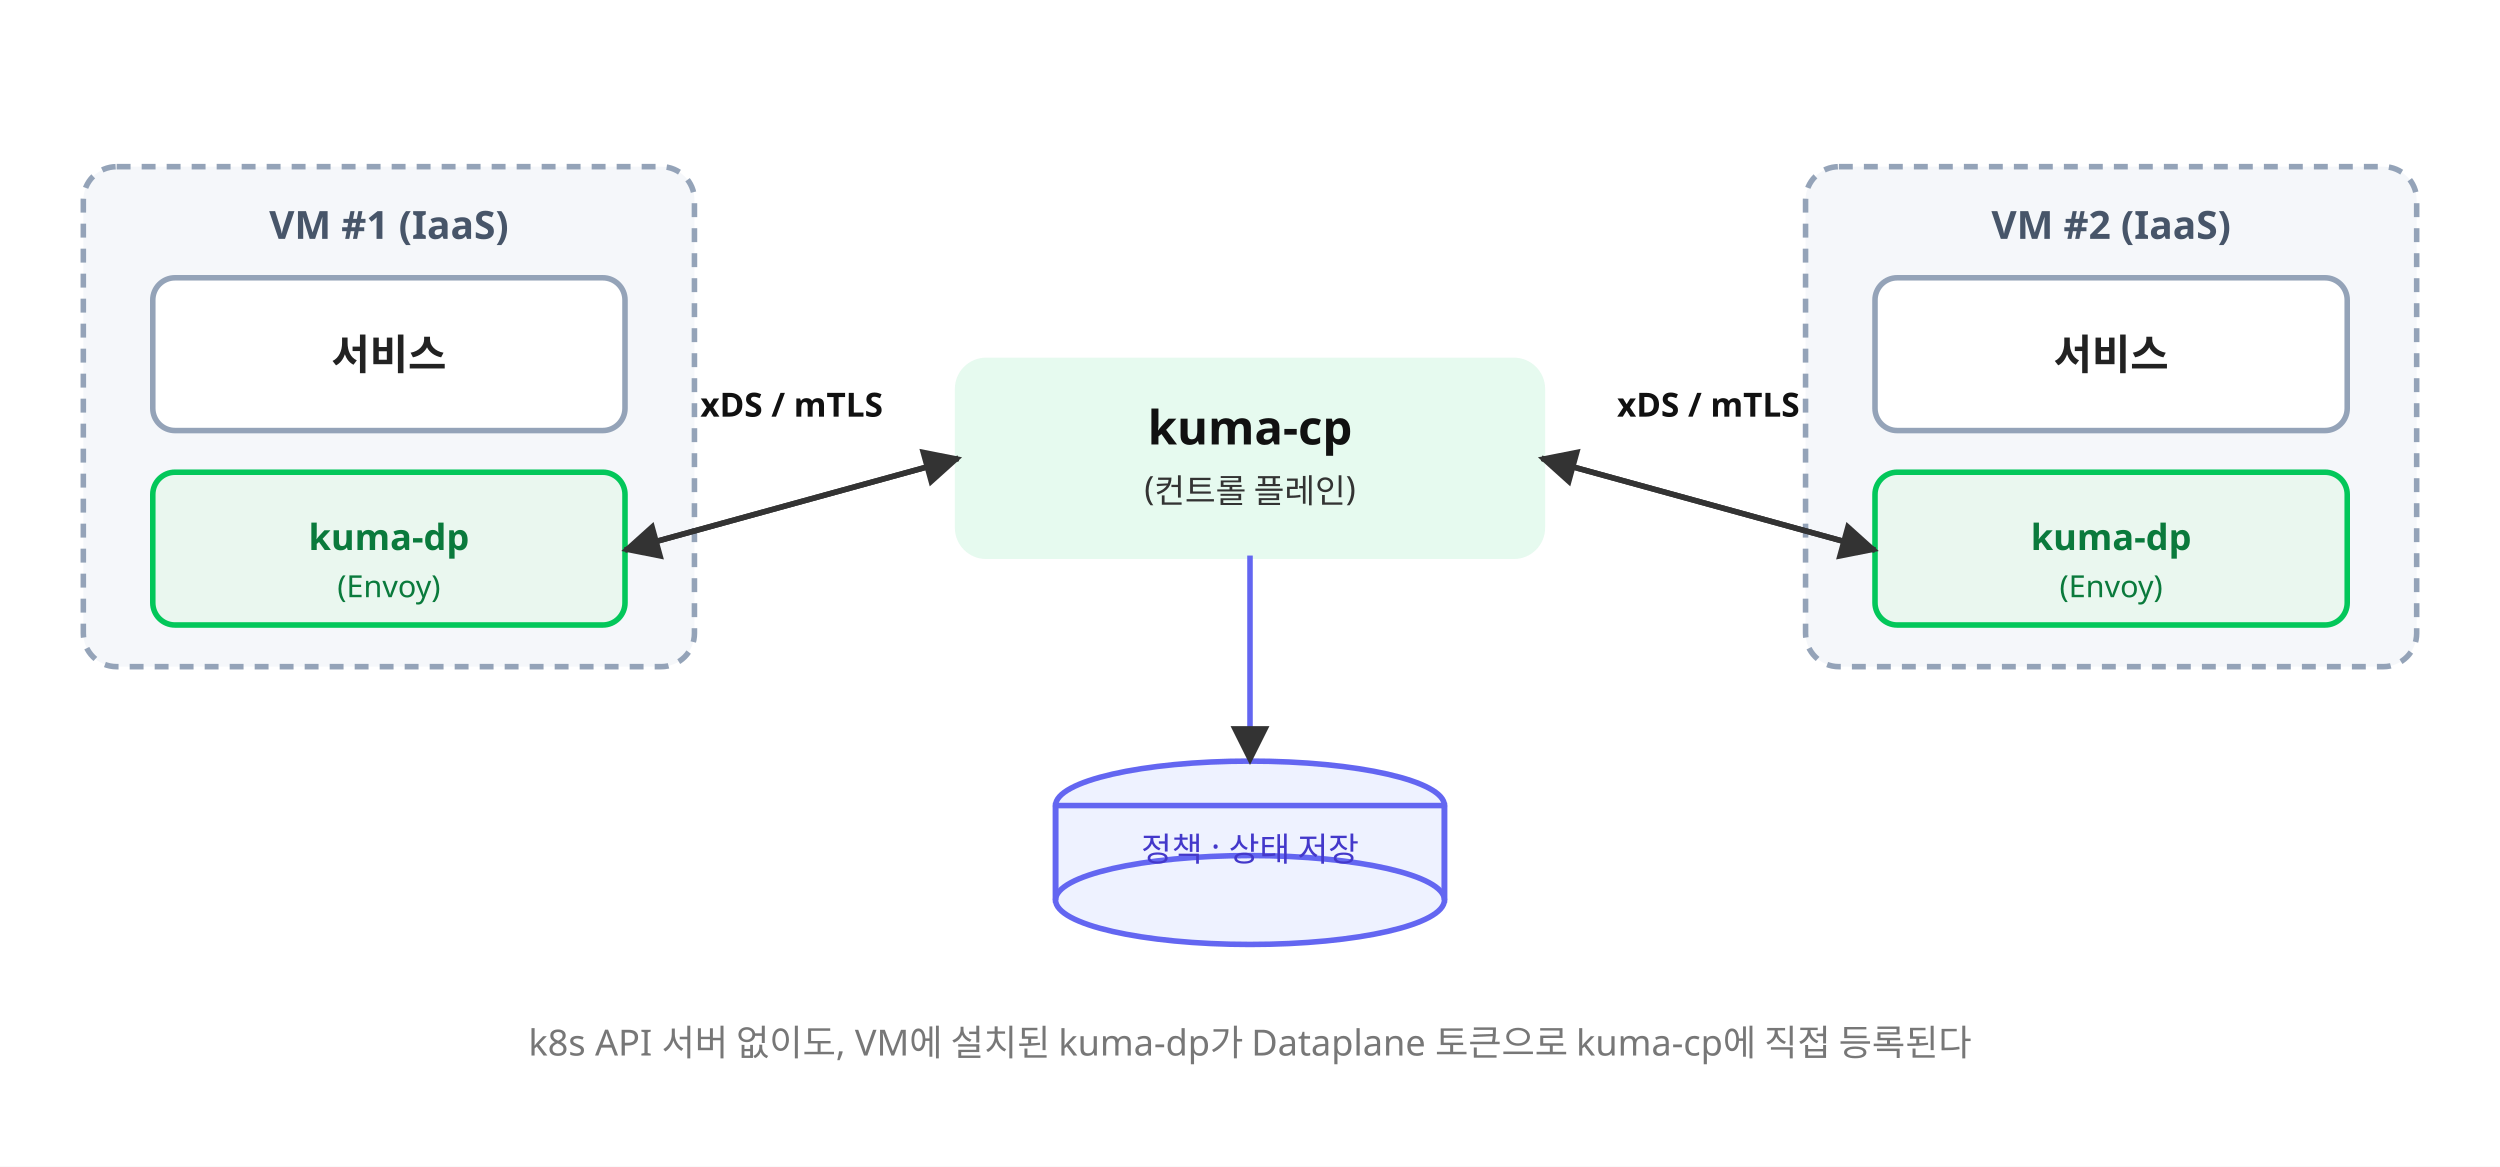
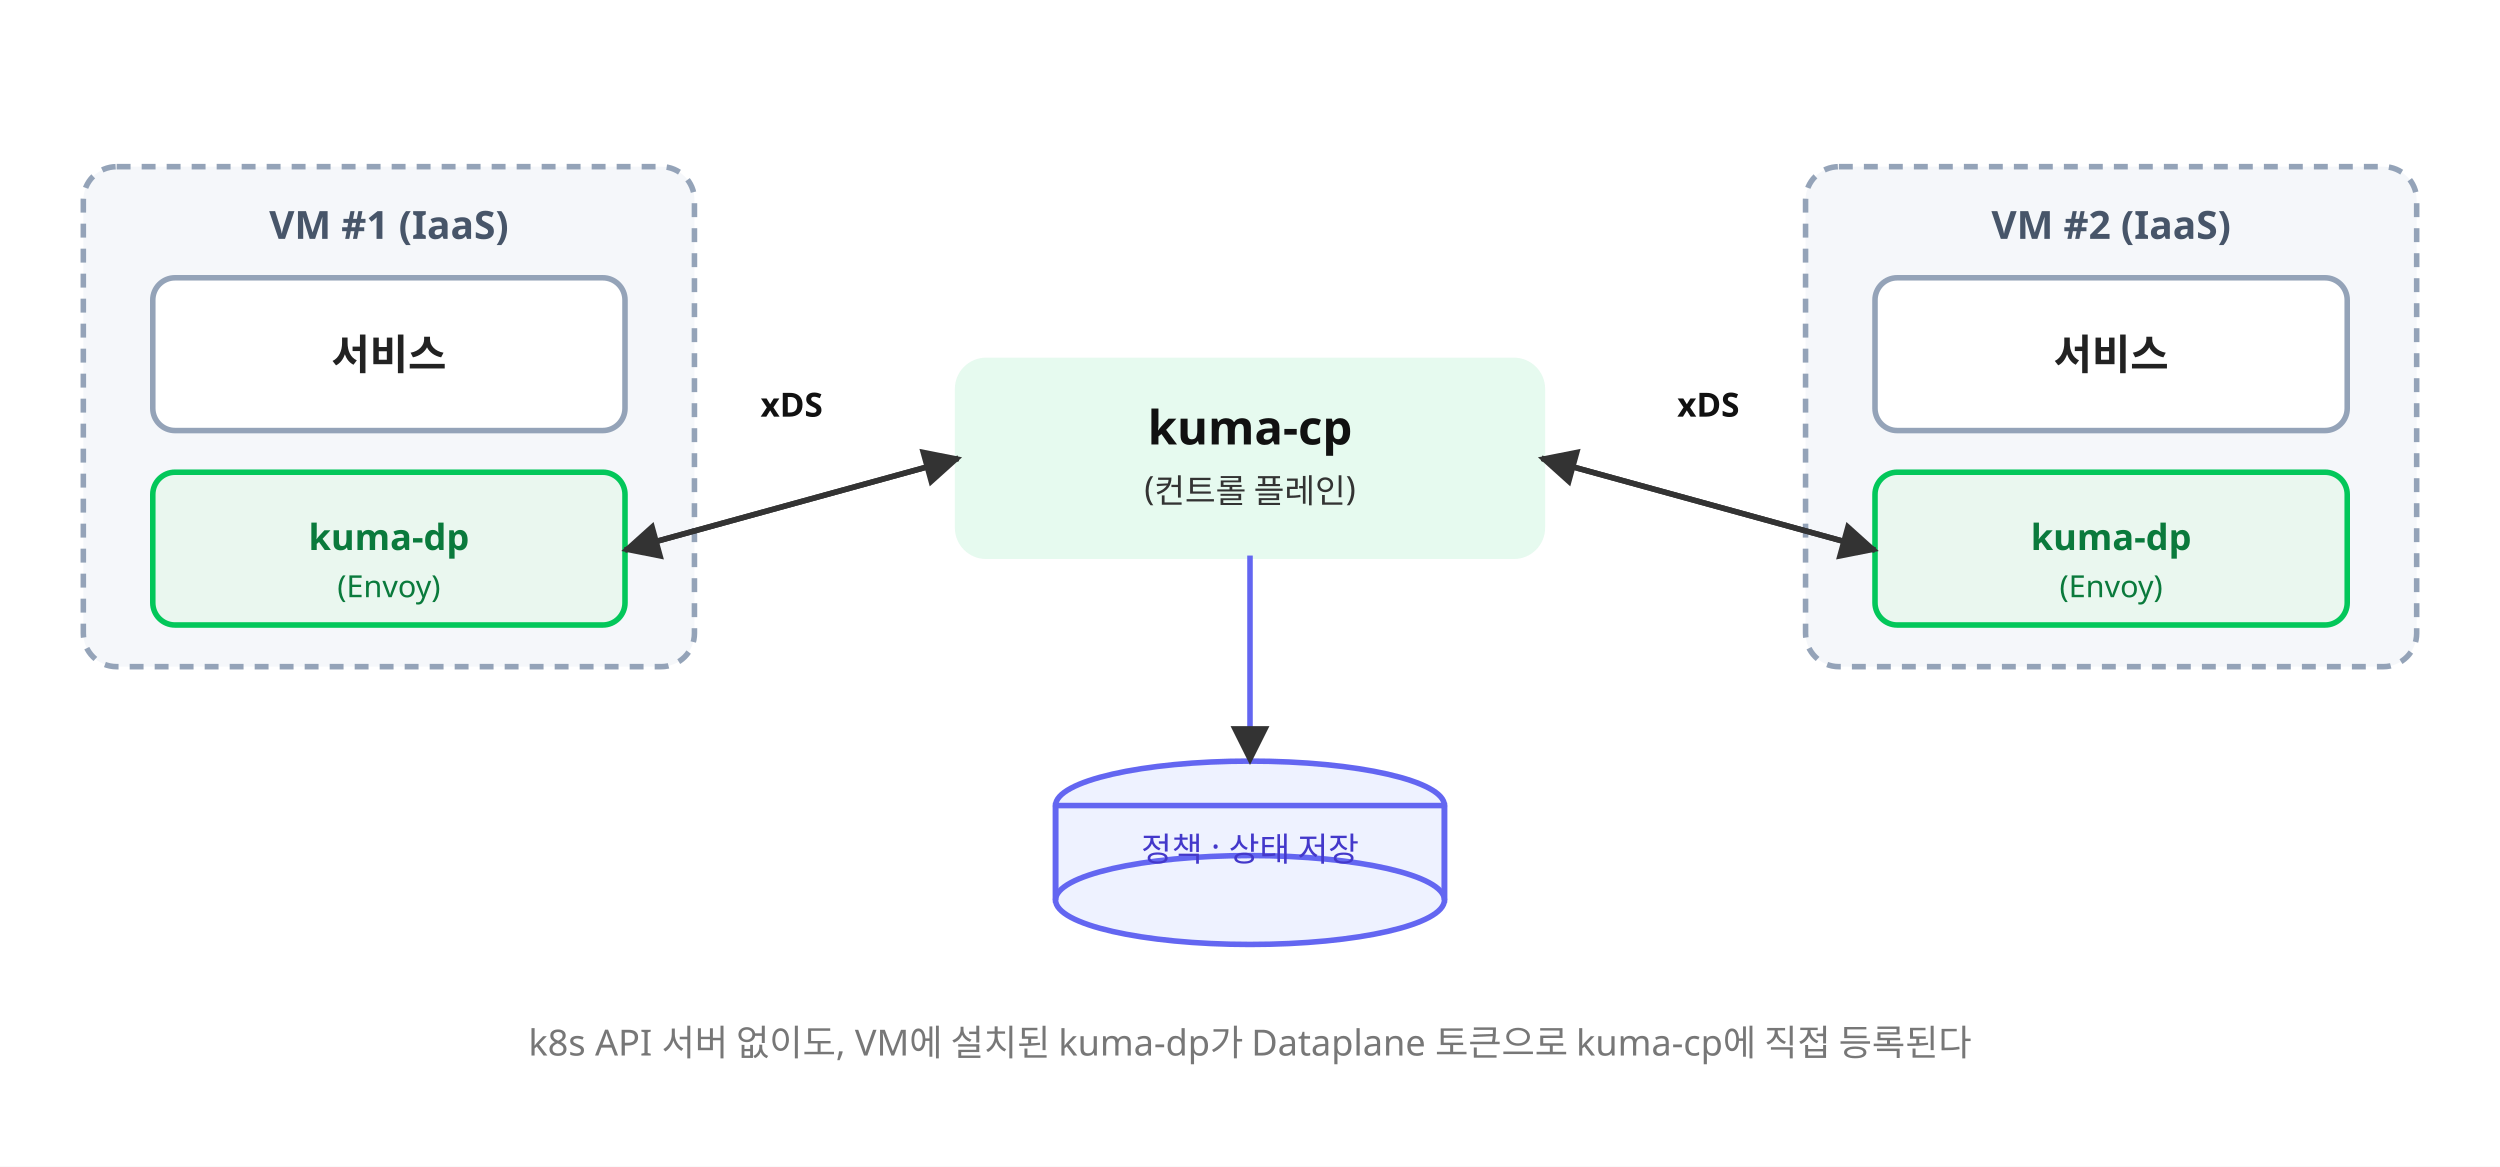
<svg xmlns="http://www.w3.org/2000/svg" viewBox="0 0 900 420" font-family="'Nanum Gothic','Malgun Gothic',sans-serif">
  <defs>
    <marker id="arrow2" viewBox="0 0 10 10" refX="9" refY="5" markerWidth="7" markerHeight="7" orient="auto-start-reverse">
      <path d="M0,0 L10,5 L0,10 z" fill="#333333" />
    </marker>
  </defs>
  <rect x="0" y="0" width="900" height="420" fill="#ffffff" />
  <rect x="30" y="60" width="220" height="180" rx="12" fill="#f5f7fa" stroke="#94a3b8" stroke-width="2" stroke-dasharray="5 4" />
  <text x="140" y="86" text-anchor="middle" font-size="14" font-weight="700" fill="#475569">VM #1 (IaaS)</text>
  <rect x="55" y="100" width="170" height="55" rx="8" fill="#ffffff" stroke="#94a3b8" stroke-width="2" />
  <text x="140" y="133" text-anchor="middle" font-size="15" font-weight="700" fill="#222222">서비스</text>
  <rect x="55" y="170" width="170" height="55" rx="8" fill="#eaf7ef" stroke="#03C75A" stroke-width="2" />
  <text x="140" y="198" text-anchor="middle" font-size="13" font-weight="700" fill="#0a7a3c">kuma-dp</text>
  <text x="140" y="215" text-anchor="middle" font-size="11" fill="#0a7a3c">(Envoy)</text>
  <rect x="650" y="60" width="220" height="180" rx="12" fill="#f5f7fa" stroke="#94a3b8" stroke-width="2" stroke-dasharray="5 4" />
  <text x="760" y="86" text-anchor="middle" font-size="14" font-weight="700" fill="#475569">VM #2 (IaaS)</text>
  <rect x="675" y="100" width="170" height="55" rx="8" fill="#ffffff" stroke="#94a3b8" stroke-width="2" />
  <text x="760" y="133" text-anchor="middle" font-size="15" font-weight="700" fill="#222222">서비스</text>
  <rect x="675" y="170" width="170" height="55" rx="8" fill="#eaf7ef" stroke="#03C75A" stroke-width="2" />
  <text x="760" y="198" text-anchor="middle" font-size="13" font-weight="700" fill="#0a7a3c">kuma-dp</text>
  <text x="760" y="215" text-anchor="middle" font-size="11" fill="#0a7a3c">(Envoy)</text>
  <rect x="345" y="130" width="210" height="70" rx="10" fill="#03C75A" opacity="0.1" stroke="#03C75A" stroke-width="2.5" />
  <text x="450" y="160" text-anchor="middle" font-size="17" font-weight="700" fill="#111111">kuma-cp</text>
  <text x="450" y="180" text-anchor="middle" font-size="12" fill="#333333">(컨트롤 플레인)</text>
  <ellipse cx="450" cy="290" rx="70" ry="16" fill="#eef2ff" stroke="#6366f1" stroke-width="2" />
  <rect x="380" y="290" width="140" height="34" fill="#eef2ff" stroke="#6366f1" stroke-width="2" />
  <ellipse cx="450" cy="324" rx="70" ry="16" fill="#eef2ff" stroke="#6366f1" stroke-width="2" />
  <line x1="380" y1="290" x2="380" y2="324" stroke="#6366f1" stroke-width="2" />
  <line x1="520" y1="290" x2="520" y2="324" stroke="#6366f1" stroke-width="2" />
  <text x="450" y="310" text-anchor="middle" font-size="12" fill="#4338ca">정책 · 상태 저장</text>
  <line x1="450" y1="200" x2="450" y2="274" stroke="#6366f1" stroke-width="2" marker-end="url(#arrow2)" />
  <line x1="225" y1="198" x2="345" y2="165" stroke="#333333" stroke-width="2" marker-end="url(#arrow2)" />
  <line x1="345" y1="165" x2="225" y2="198" stroke="#333333" stroke-width="2" marker-end="url(#arrow2)" />
-   <text x="285" y="150" text-anchor="middle" font-size="12" font-weight="700" fill="#111111">xDS / mTLS</text>
+   <text x="285" y="150" text-anchor="middle" font-size="12" font-weight="700" fill="#111111">xDS</text>
  <line x1="675" y1="198" x2="555" y2="165" stroke="#333333" stroke-width="2" marker-end="url(#arrow2)" />
  <line x1="555" y1="165" x2="675" y2="198" stroke="#333333" stroke-width="2" marker-end="url(#arrow2)" />
-   <text x="615" y="150" text-anchor="middle" font-size="12" font-weight="700" fill="#111111">xDS / mTLS</text>
+   <text x="615" y="150" text-anchor="middle" font-size="12" font-weight="700" fill="#111111">xDS</text>
  <text x="450" y="380" text-anchor="middle" font-size="13" fill="#777777">k8s API 서버 없이도, VM에 설치된 kuma-dp가 Dataplane 토큰으로 kuma-cp에 직접 등록된다</text>
</svg>
